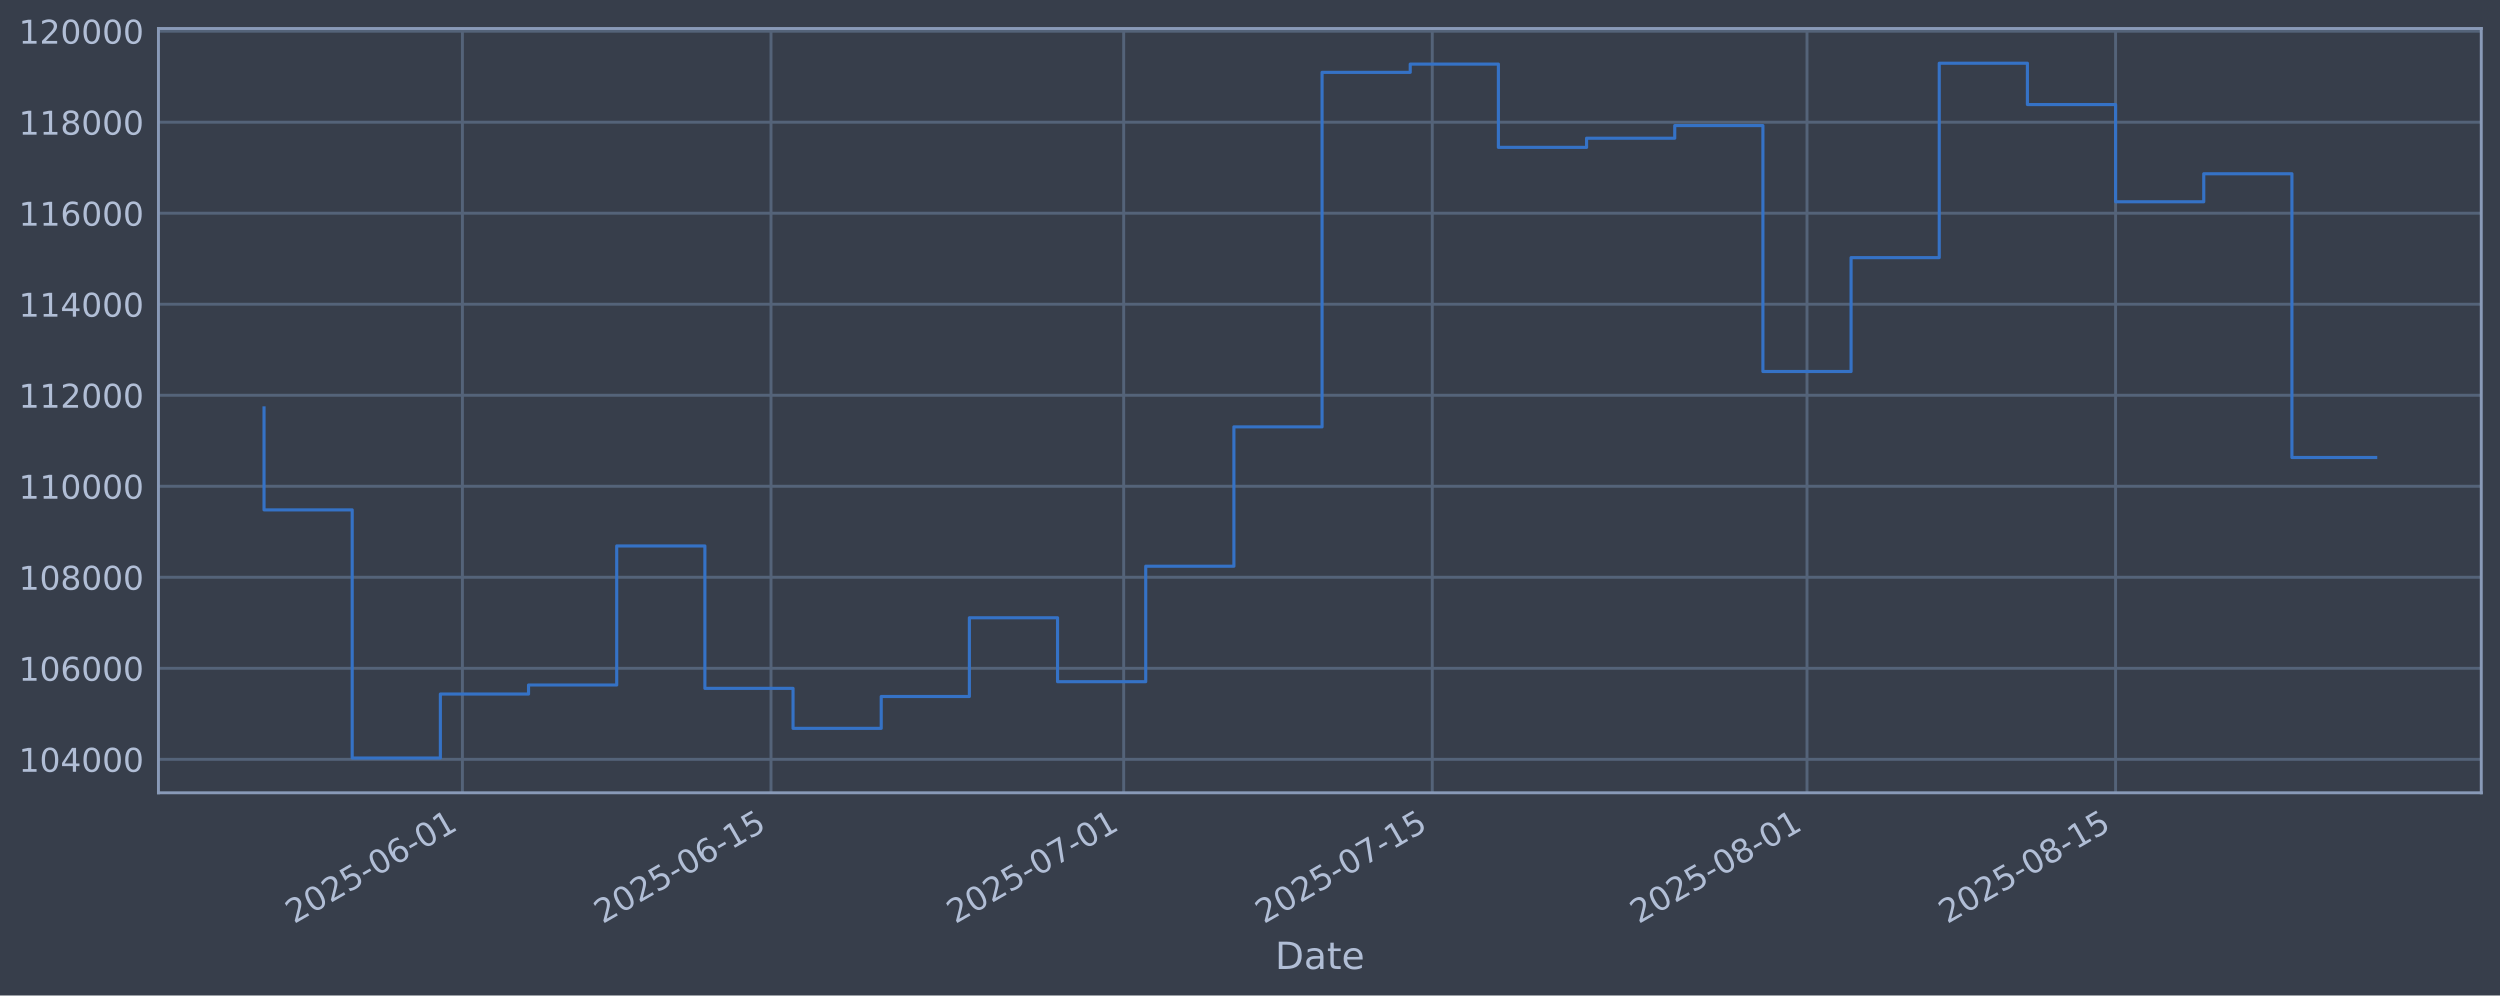
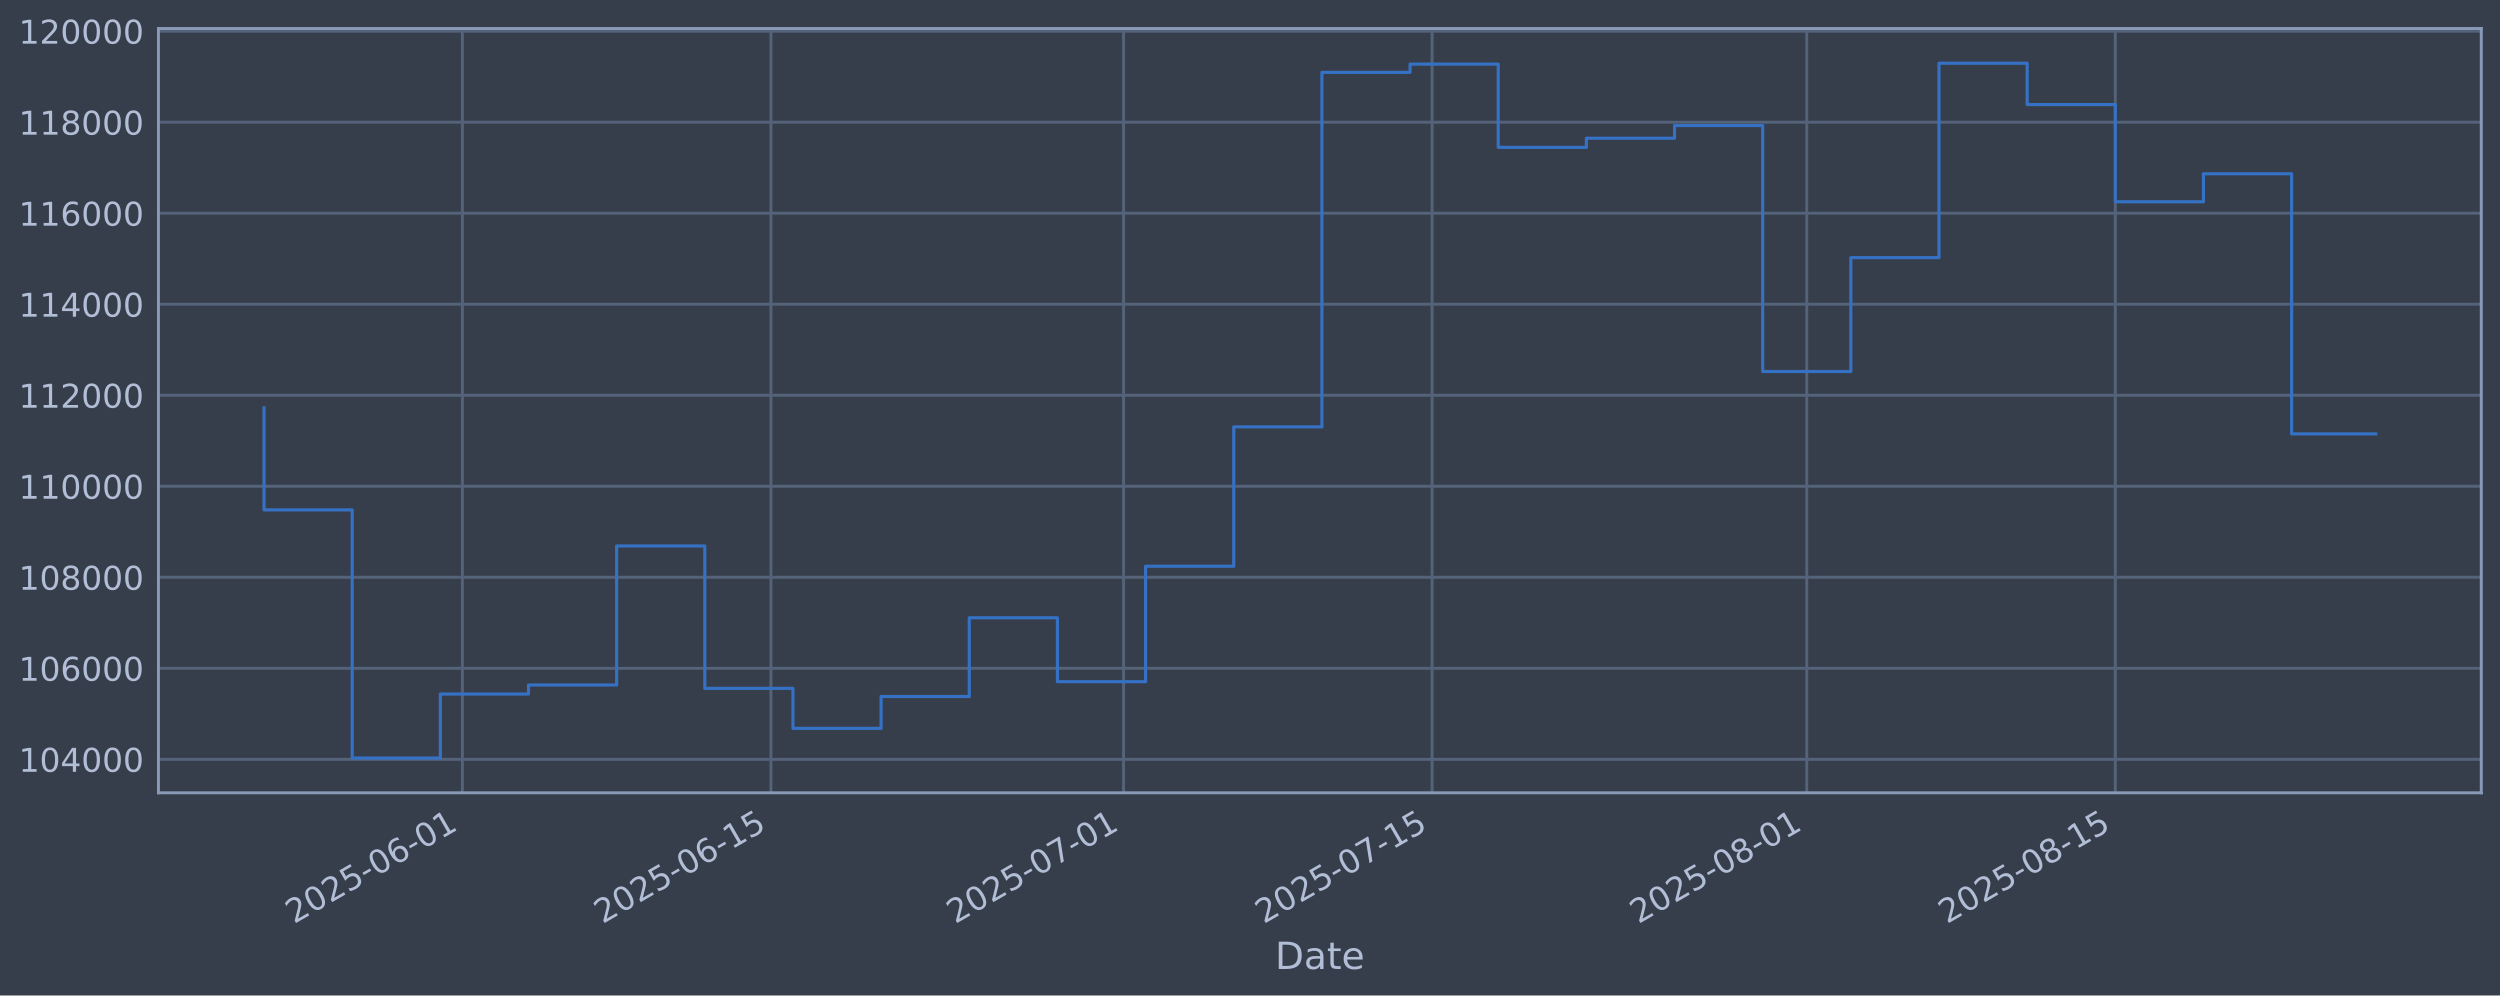
<svg xmlns="http://www.w3.org/2000/svg" xmlns:xlink="http://www.w3.org/1999/xlink" width="960.9pt" height="382.628pt" viewBox="0 0 960.9 382.628" version="1.1">
  <defs>
    <style type="text/css">*{stroke-linejoin: round; stroke-linecap: butt}</style>
  </defs>
  <g id="figure_1">
    <g id="patch_1">
      <path d="M 0 382.628  L 960.9 382.628  L 960.9 0  L 0 0  z " style="fill: #373e4b" />
    </g>
    <g id="axes_1">
      <g id="patch_2">
        <path d="M 60.901 304.718  L 953.701 304.718  L 953.701 10.958  L 60.901 10.958  z " style="fill: #373e4b" />
      </g>
      <g id="matplotlib.axis_1">
        <g id="xtick_1">
          <g id="line2d_1">
-             <path d="M 177.732 304.718  L 177.732 10.958  " clip-path="url(#pa8a491a648)" style="fill: none; stroke: #546379; stroke-width: 1.12; stroke-linecap: square" />
+             <path d="M 177.721 304.718  L 177.721 10.958  " clip-path="url(#p02f661e627)" style="fill: none; stroke: #546379; stroke-width: 1.12; stroke-linecap: square" />
          </g>
          <g id="line2d_2" />
          <g id="text_1">
-             <g style="fill: #b1bed6" transform="translate(113.0065 355.2226) rotate(-30) scale(0.126 -0.126)">
+             <g style="fill: #b1bed6" transform="translate(112.9951 355.2226) rotate(-30) scale(0.126 -0.126)">
              <defs>
                <path id="DejaVuSans-32" d="M 1228 531  L 3431 531  L 3431 0  L 469 0  L 469 531  Q 828 903 1448 1529  Q 2069 2156 2228 2338  Q 2531 2678 2651 2914  Q 2772 3150 2772 3378  Q 2772 3750 2511 3984  Q 2250 4219 1831 4219  Q 1534 4219 1204 4116  Q 875 4013 500 3803  L 500 4441  Q 881 4594 1212 4672  Q 1544 4750 1819 4750  Q 2544 4750 2975 4387  Q 3406 4025 3406 3419  Q 3406 3131 3298 2873  Q 3191 2616 2906 2266  Q 2828 2175 2409 1742  Q 1991 1309 1228 531  z " transform="scale(0.015625)" />
                <path id="DejaVuSans-30" d="M 2034 4250  Q 1547 4250 1301 3770  Q 1056 3291 1056 2328  Q 1056 1369 1301 889  Q 1547 409 2034 409  Q 2525 409 2770 889  Q 3016 1369 3016 2328  Q 3016 3291 2770 3770  Q 2525 4250 2034 4250  z M 2034 4750  Q 2819 4750 3233 4129  Q 3647 3509 3647 2328  Q 3647 1150 3233 529  Q 2819 -91 2034 -91  Q 1250 -91 836 529  Q 422 1150 422 2328  Q 422 3509 836 4129  Q 1250 4750 2034 4750  z " transform="scale(0.015625)" />
                <path id="DejaVuSans-35" d="M 691 4666  L 3169 4666  L 3169 4134  L 1269 4134  L 1269 2991  Q 1406 3038 1543 3061  Q 1681 3084 1819 3084  Q 2600 3084 3056 2656  Q 3513 2228 3513 1497  Q 3513 744 3044 326  Q 2575 -91 1722 -91  Q 1428 -91 1123 -41  Q 819 9 494 109  L 494 744  Q 775 591 1075 516  Q 1375 441 1709 441  Q 2250 441 2565 725  Q 2881 1009 2881 1497  Q 2881 1984 2565 2268  Q 2250 2553 1709 2553  Q 1456 2553 1204 2497  Q 953 2441 691 2322  L 691 4666  z " transform="scale(0.015625)" />
                <path id="DejaVuSans-2d" d="M 313 2009  L 1997 2009  L 1997 1497  L 313 1497  L 313 2009  z " transform="scale(0.015625)" />
                <path id="DejaVuSans-36" d="M 2113 2584  Q 1688 2584 1439 2293  Q 1191 2003 1191 1497  Q 1191 994 1439 701  Q 1688 409 2113 409  Q 2538 409 2786 701  Q 3034 994 3034 1497  Q 3034 2003 2786 2293  Q 2538 2584 2113 2584  z M 3366 4563  L 3366 3988  Q 3128 4100 2886 4159  Q 2644 4219 2406 4219  Q 1781 4219 1451 3797  Q 1122 3375 1075 2522  Q 1259 2794 1537 2939  Q 1816 3084 2150 3084  Q 2853 3084 3261 2657  Q 3669 2231 3669 1497  Q 3669 778 3244 343  Q 2819 -91 2113 -91  Q 1303 -91 875 529  Q 447 1150 447 2328  Q 447 3434 972 4092  Q 1497 4750 2381 4750  Q 2619 4750 2861 4703  Q 3103 4656 3366 4563  z " transform="scale(0.015625)" />
                <path id="DejaVuSans-31" d="M 794 531  L 1825 531  L 1825 4091  L 703 3866  L 703 4441  L 1819 4666  L 2450 4666  L 2450 531  L 3481 531  L 3481 0  L 794 0  L 794 531  z " transform="scale(0.015625)" />
              </defs>
              <use xlink:href="#DejaVuSans-32" />
              <use xlink:href="#DejaVuSans-30" transform="translate(63.62305 0)" />
              <use xlink:href="#DejaVuSans-32" transform="translate(127.2461 0)" />
              <use xlink:href="#DejaVuSans-35" transform="translate(190.8691 0)" />
              <use xlink:href="#DejaVuSans-2d" transform="translate(254.4922 0)" />
              <use xlink:href="#DejaVuSans-30" transform="translate(290.5762 0)" />
              <use xlink:href="#DejaVuSans-36" transform="translate(354.1992 0)" />
              <use xlink:href="#DejaVuSans-2d" transform="translate(417.8223 0)" />
              <use xlink:href="#DejaVuSans-30" transform="translate(453.9062 0)" />
              <use xlink:href="#DejaVuSans-31" transform="translate(517.5293 0)" />
            </g>
          </g>
        </g>
        <g id="xtick_2">
          <g id="line2d_3">
-             <path d="M 296.343 304.718  L 296.343 10.958  " clip-path="url(#pa8a491a648)" style="fill: none; stroke: #546379; stroke-width: 1.12; stroke-linecap: square" />
+             <path d="M 296.314 304.718  L 296.314 10.958  " clip-path="url(#p02f661e627)" style="fill: none; stroke: #546379; stroke-width: 1.12; stroke-linecap: square" />
          </g>
          <g id="line2d_4" />
          <g id="text_2">
-             <g style="fill: #b1bed6" transform="translate(231.617 355.2226) rotate(-30) scale(0.126 -0.126)">
+             <g style="fill: #b1bed6" transform="translate(231.5881 355.2226) rotate(-30) scale(0.126 -0.126)">
              <use xlink:href="#DejaVuSans-32" />
              <use xlink:href="#DejaVuSans-30" transform="translate(63.62305 0)" />
              <use xlink:href="#DejaVuSans-32" transform="translate(127.2461 0)" />
              <use xlink:href="#DejaVuSans-35" transform="translate(190.8691 0)" />
              <use xlink:href="#DejaVuSans-2d" transform="translate(254.4922 0)" />
              <use xlink:href="#DejaVuSans-30" transform="translate(290.5762 0)" />
              <use xlink:href="#DejaVuSans-36" transform="translate(354.1992 0)" />
              <use xlink:href="#DejaVuSans-2d" transform="translate(417.8223 0)" />
              <use xlink:href="#DejaVuSans-31" transform="translate(453.9062 0)" />
              <use xlink:href="#DejaVuSans-35" transform="translate(517.5293 0)" />
            </g>
          </g>
        </g>
        <g id="xtick_3">
          <g id="line2d_5">
-             <path d="M 431.897 304.718  L 431.897 10.958  " clip-path="url(#pa8a491a648)" style="fill: none; stroke: #546379; stroke-width: 1.12; stroke-linecap: square" />
+             <path d="M 431.848 304.718  L 431.848 10.958  " clip-path="url(#p02f661e627)" style="fill: none; stroke: #546379; stroke-width: 1.12; stroke-linecap: square" />
          </g>
          <g id="line2d_6" />
          <g id="text_3">
-             <g style="fill: #b1bed6" transform="translate(367.1719 355.2226) rotate(-30) scale(0.126 -0.126)">
+             <g style="fill: #b1bed6" transform="translate(367.1229 355.2226) rotate(-30) scale(0.126 -0.126)">
              <defs>
                <path id="DejaVuSans-37" d="M 525 4666  L 3525 4666  L 3525 4397  L 1831 0  L 1172 0  L 2766 4134  L 525 4134  L 525 4666  z " transform="scale(0.015625)" />
              </defs>
              <use xlink:href="#DejaVuSans-32" />
              <use xlink:href="#DejaVuSans-30" transform="translate(63.62305 0)" />
              <use xlink:href="#DejaVuSans-32" transform="translate(127.2461 0)" />
              <use xlink:href="#DejaVuSans-35" transform="translate(190.8691 0)" />
              <use xlink:href="#DejaVuSans-2d" transform="translate(254.4922 0)" />
              <use xlink:href="#DejaVuSans-30" transform="translate(290.5762 0)" />
              <use xlink:href="#DejaVuSans-37" transform="translate(354.1992 0)" />
              <use xlink:href="#DejaVuSans-2d" transform="translate(417.8223 0)" />
              <use xlink:href="#DejaVuSans-30" transform="translate(453.9062 0)" />
              <use xlink:href="#DejaVuSans-31" transform="translate(517.5293 0)" />
            </g>
          </g>
        </g>
        <g id="xtick_4">
          <g id="line2d_7">
-             <path d="M 550.508 304.718  L 550.508 10.958  " clip-path="url(#pa8a491a648)" style="fill: none; stroke: #546379; stroke-width: 1.12; stroke-linecap: square" />
+             <path d="M 550.441 304.718  L 550.441 10.958  " clip-path="url(#p02f661e627)" style="fill: none; stroke: #546379; stroke-width: 1.12; stroke-linecap: square" />
          </g>
          <g id="line2d_8" />
          <g id="text_4">
-             <g style="fill: #b1bed6" transform="translate(485.7825 355.2226) rotate(-30) scale(0.126 -0.126)">
+             <g style="fill: #b1bed6" transform="translate(485.7159 355.2226) rotate(-30) scale(0.126 -0.126)">
              <use xlink:href="#DejaVuSans-32" />
              <use xlink:href="#DejaVuSans-30" transform="translate(63.62305 0)" />
              <use xlink:href="#DejaVuSans-32" transform="translate(127.2461 0)" />
              <use xlink:href="#DejaVuSans-35" transform="translate(190.8691 0)" />
              <use xlink:href="#DejaVuSans-2d" transform="translate(254.4922 0)" />
              <use xlink:href="#DejaVuSans-30" transform="translate(290.5762 0)" />
              <use xlink:href="#DejaVuSans-37" transform="translate(354.1992 0)" />
              <use xlink:href="#DejaVuSans-2d" transform="translate(417.8223 0)" />
              <use xlink:href="#DejaVuSans-31" transform="translate(453.9062 0)" />
              <use xlink:href="#DejaVuSans-35" transform="translate(517.5293 0)" />
            </g>
          </g>
        </g>
        <g id="xtick_5">
          <g id="line2d_9">
-             <path d="M 694.535 304.718  L 694.535 10.958  " clip-path="url(#pa8a491a648)" style="fill: none; stroke: #546379; stroke-width: 1.12; stroke-linecap: square" />
+             <path d="M 694.447 304.718  L 694.447 10.958  " clip-path="url(#p02f661e627)" style="fill: none; stroke: #546379; stroke-width: 1.12; stroke-linecap: square" />
          </g>
          <g id="line2d_10" />
          <g id="text_5">
-             <g style="fill: #b1bed6" transform="translate(629.8096 355.2226) rotate(-30) scale(0.126 -0.126)">
+             <g style="fill: #b1bed6" transform="translate(629.7217 355.2226) rotate(-30) scale(0.126 -0.126)">
              <defs>
                <path id="DejaVuSans-38" d="M 2034 2216  Q 1584 2216 1326 1975  Q 1069 1734 1069 1313  Q 1069 891 1326 650  Q 1584 409 2034 409  Q 2484 409 2743 651  Q 3003 894 3003 1313  Q 3003 1734 2745 1975  Q 2488 2216 2034 2216  z M 1403 2484  Q 997 2584 770 2862  Q 544 3141 544 3541  Q 544 4100 942 4425  Q 1341 4750 2034 4750  Q 2731 4750 3128 4425  Q 3525 4100 3525 3541  Q 3525 3141 3298 2862  Q 3072 2584 2669 2484  Q 3125 2378 3379 2068  Q 3634 1759 3634 1313  Q 3634 634 3220 271  Q 2806 -91 2034 -91  Q 1263 -91 848 271  Q 434 634 434 1313  Q 434 1759 690 2068  Q 947 2378 1403 2484  z M 1172 3481  Q 1172 3119 1398 2916  Q 1625 2713 2034 2713  Q 2441 2713 2670 2916  Q 2900 3119 2900 3481  Q 2900 3844 2670 4047  Q 2441 4250 2034 4250  Q 1625 4250 1398 4047  Q 1172 3844 1172 3481  z " transform="scale(0.015625)" />
              </defs>
              <use xlink:href="#DejaVuSans-32" />
              <use xlink:href="#DejaVuSans-30" transform="translate(63.62305 0)" />
              <use xlink:href="#DejaVuSans-32" transform="translate(127.2461 0)" />
              <use xlink:href="#DejaVuSans-35" transform="translate(190.8691 0)" />
              <use xlink:href="#DejaVuSans-2d" transform="translate(254.4922 0)" />
              <use xlink:href="#DejaVuSans-30" transform="translate(290.5762 0)" />
              <use xlink:href="#DejaVuSans-38" transform="translate(354.1992 0)" />
              <use xlink:href="#DejaVuSans-2d" transform="translate(417.8223 0)" />
              <use xlink:href="#DejaVuSans-30" transform="translate(453.9062 0)" />
              <use xlink:href="#DejaVuSans-31" transform="translate(517.5293 0)" />
            </g>
          </g>
        </g>
        <g id="xtick_6">
          <g id="line2d_11">
-             <path d="M 813.146 304.718  L 813.146 10.958  " clip-path="url(#pa8a491a648)" style="fill: none; stroke: #546379; stroke-width: 1.12; stroke-linecap: square" />
+             <path d="M 813.04 304.718  L 813.04 10.958  " clip-path="url(#p02f661e627)" style="fill: none; stroke: #546379; stroke-width: 1.12; stroke-linecap: square" />
          </g>
          <g id="line2d_12" />
          <g id="text_6">
-             <g style="fill: #b1bed6" transform="translate(748.4201 355.2226) rotate(-30) scale(0.126 -0.126)">
+             <g style="fill: #b1bed6" transform="translate(748.3146 355.2226) rotate(-30) scale(0.126 -0.126)">
              <use xlink:href="#DejaVuSans-32" />
              <use xlink:href="#DejaVuSans-30" transform="translate(63.62305 0)" />
              <use xlink:href="#DejaVuSans-32" transform="translate(127.2461 0)" />
              <use xlink:href="#DejaVuSans-35" transform="translate(190.8691 0)" />
              <use xlink:href="#DejaVuSans-2d" transform="translate(254.4922 0)" />
              <use xlink:href="#DejaVuSans-30" transform="translate(290.5762 0)" />
              <use xlink:href="#DejaVuSans-38" transform="translate(354.1992 0)" />
              <use xlink:href="#DejaVuSans-2d" transform="translate(417.8223 0)" />
              <use xlink:href="#DejaVuSans-31" transform="translate(453.9062 0)" />
              <use xlink:href="#DejaVuSans-35" transform="translate(517.5293 0)" />
            </g>
          </g>
        </g>
        <g id="text_7">
          <g style="fill: #b1bed6" transform="translate(490.0914 372.4337) scale(0.144 -0.144)">
            <defs>
              <path id="DejaVuSans-44" d="M 1259 4147  L 1259 519  L 2022 519  Q 2988 519 3436 956  Q 3884 1394 3884 2338  Q 3884 3275 3436 3711  Q 2988 4147 2022 4147  L 1259 4147  z M 628 4666  L 1925 4666  Q 3281 4666 3915 4102  Q 4550 3538 4550 2338  Q 4550 1131 3912 565  Q 3275 0 1925 0  L 628 0  L 628 4666  z " transform="scale(0.015625)" />
              <path id="DejaVuSans-61" d="M 2194 1759  Q 1497 1759 1228 1600  Q 959 1441 959 1056  Q 959 750 1161 570  Q 1363 391 1709 391  Q 2188 391 2477 730  Q 2766 1069 2766 1631  L 2766 1759  L 2194 1759  z M 3341 1997  L 3341 0  L 2766 0  L 2766 531  Q 2569 213 2275 61  Q 1981 -91 1556 -91  Q 1019 -91 701 211  Q 384 513 384 1019  Q 384 1609 779 1909  Q 1175 2209 1959 2209  L 2766 2209  L 2766 2266  Q 2766 2663 2505 2880  Q 2244 3097 1772 3097  Q 1472 3097 1187 3025  Q 903 2953 641 2809  L 641 3341  Q 956 3463 1253 3523  Q 1550 3584 1831 3584  Q 2591 3584 2966 3190  Q 3341 2797 3341 1997  z " transform="scale(0.015625)" />
              <path id="DejaVuSans-74" d="M 1172 4494  L 1172 3500  L 2356 3500  L 2356 3053  L 1172 3053  L 1172 1153  Q 1172 725 1289 603  Q 1406 481 1766 481  L 2356 481  L 2356 0  L 1766 0  Q 1100 0 847 248  Q 594 497 594 1153  L 594 3053  L 172 3053  L 172 3500  L 594 3500  L 594 4494  L 1172 4494  z " transform="scale(0.015625)" />
              <path id="DejaVuSans-65" d="M 3597 1894  L 3597 1613  L 953 1613  Q 991 1019 1311 708  Q 1631 397 2203 397  Q 2534 397 2845 478  Q 3156 559 3463 722  L 3463 178  Q 3153 47 2828 -22  Q 2503 -91 2169 -91  Q 1331 -91 842 396  Q 353 884 353 1716  Q 353 2575 817 3079  Q 1281 3584 2069 3584  Q 2775 3584 3186 3129  Q 3597 2675 3597 1894  z M 3022 2063  Q 3016 2534 2758 2815  Q 2500 3097 2075 3097  Q 1594 3097 1305 2825  Q 1016 2553 972 2059  L 3022 2063  z " transform="scale(0.015625)" />
            </defs>
            <use xlink:href="#DejaVuSans-44" />
            <use xlink:href="#DejaVuSans-61" transform="translate(77.00195 0)" />
            <use xlink:href="#DejaVuSans-74" transform="translate(138.2812 0)" />
            <use xlink:href="#DejaVuSans-65" transform="translate(177.4902 0)" />
          </g>
        </g>
      </g>
      <g id="matplotlib.axis_2">
        <g id="ytick_1">
          <g id="line2d_13">
-             <path d="M 60.901 291.85  L 953.701 291.85  " clip-path="url(#pa8a491a648)" style="fill: none; stroke: #546379; stroke-width: 1.12; stroke-linecap: square" />
+             <path d="M 60.901 291.85  L 953.701 291.85  " clip-path="url(#p02f661e627)" style="fill: none; stroke: #546379; stroke-width: 1.12; stroke-linecap: square" />
          </g>
          <g id="line2d_14" />
          <g id="text_8">
            <g style="fill: #b1bed6" transform="translate(7.2 296.6367) scale(0.126 -0.126)">
              <defs>
                <path id="DejaVuSans-34" d="M 2419 4116  L 825 1625  L 2419 1625  L 2419 4116  z M 2253 4666  L 3047 4666  L 3047 1625  L 3713 1625  L 3713 1100  L 3047 1100  L 3047 0  L 2419 0  L 2419 1100  L 313 1100  L 313 1709  L 2253 4666  z " transform="scale(0.015625)" />
              </defs>
              <use xlink:href="#DejaVuSans-31" />
              <use xlink:href="#DejaVuSans-30" transform="translate(63.62305 0)" />
              <use xlink:href="#DejaVuSans-34" transform="translate(127.2461 0)" />
              <use xlink:href="#DejaVuSans-30" transform="translate(190.8691 0)" />
              <use xlink:href="#DejaVuSans-30" transform="translate(254.4922 0)" />
              <use xlink:href="#DejaVuSans-30" transform="translate(318.1152 0)" />
            </g>
          </g>
        </g>
        <g id="ytick_2">
          <g id="line2d_15">
-             <path d="M 60.901 256.867  L 953.701 256.867  " clip-path="url(#pa8a491a648)" style="fill: none; stroke: #546379; stroke-width: 1.12; stroke-linecap: square" />
+             <path d="M 60.901 256.867  L 953.701 256.867  " clip-path="url(#p02f661e627)" style="fill: none; stroke: #546379; stroke-width: 1.12; stroke-linecap: square" />
          </g>
          <g id="line2d_16" />
          <g id="text_9">
            <g style="fill: #b1bed6" transform="translate(7.2 261.6538) scale(0.126 -0.126)">
              <use xlink:href="#DejaVuSans-31" />
              <use xlink:href="#DejaVuSans-30" transform="translate(63.62305 0)" />
              <use xlink:href="#DejaVuSans-36" transform="translate(127.2461 0)" />
              <use xlink:href="#DejaVuSans-30" transform="translate(190.8691 0)" />
              <use xlink:href="#DejaVuSans-30" transform="translate(254.4922 0)" />
              <use xlink:href="#DejaVuSans-30" transform="translate(318.1152 0)" />
            </g>
          </g>
        </g>
        <g id="ytick_3">
          <g id="line2d_17">
-             <path d="M 60.901 221.884  L 953.701 221.884  " clip-path="url(#pa8a491a648)" style="fill: none; stroke: #546379; stroke-width: 1.12; stroke-linecap: square" />
+             <path d="M 60.901 221.884  L 953.701 221.884  " clip-path="url(#p02f661e627)" style="fill: none; stroke: #546379; stroke-width: 1.12; stroke-linecap: square" />
          </g>
          <g id="line2d_18" />
          <g id="text_10">
            <g style="fill: #b1bed6" transform="translate(7.2 226.671) scale(0.126 -0.126)">
              <use xlink:href="#DejaVuSans-31" />
              <use xlink:href="#DejaVuSans-30" transform="translate(63.62305 0)" />
              <use xlink:href="#DejaVuSans-38" transform="translate(127.2461 0)" />
              <use xlink:href="#DejaVuSans-30" transform="translate(190.8691 0)" />
              <use xlink:href="#DejaVuSans-30" transform="translate(254.4922 0)" />
              <use xlink:href="#DejaVuSans-30" transform="translate(318.1152 0)" />
            </g>
          </g>
        </g>
        <g id="ytick_4">
          <g id="line2d_19">
-             <path d="M 60.901 186.901  L 953.701 186.901  " clip-path="url(#pa8a491a648)" style="fill: none; stroke: #546379; stroke-width: 1.12; stroke-linecap: square" />
+             <path d="M 60.901 186.901  L 953.701 186.901  " clip-path="url(#p02f661e627)" style="fill: none; stroke: #546379; stroke-width: 1.12; stroke-linecap: square" />
          </g>
          <g id="line2d_20" />
          <g id="text_11">
            <g style="fill: #b1bed6" transform="translate(7.2 191.6882) scale(0.126 -0.126)">
              <use xlink:href="#DejaVuSans-31" />
              <use xlink:href="#DejaVuSans-31" transform="translate(63.62305 0)" />
              <use xlink:href="#DejaVuSans-30" transform="translate(127.2461 0)" />
              <use xlink:href="#DejaVuSans-30" transform="translate(190.8691 0)" />
              <use xlink:href="#DejaVuSans-30" transform="translate(254.4922 0)" />
              <use xlink:href="#DejaVuSans-30" transform="translate(318.1152 0)" />
            </g>
          </g>
        </g>
        <g id="ytick_5">
          <g id="line2d_21">
-             <path d="M 60.901 151.918  L 953.701 151.918  " clip-path="url(#pa8a491a648)" style="fill: none; stroke: #546379; stroke-width: 1.12; stroke-linecap: square" />
+             <path d="M 60.901 151.918  L 953.701 151.918  " clip-path="url(#p02f661e627)" style="fill: none; stroke: #546379; stroke-width: 1.12; stroke-linecap: square" />
          </g>
          <g id="line2d_22" />
          <g id="text_12">
            <g style="fill: #b1bed6" transform="translate(7.2 156.7053) scale(0.126 -0.126)">
              <use xlink:href="#DejaVuSans-31" />
              <use xlink:href="#DejaVuSans-31" transform="translate(63.62305 0)" />
              <use xlink:href="#DejaVuSans-32" transform="translate(127.2461 0)" />
              <use xlink:href="#DejaVuSans-30" transform="translate(190.8691 0)" />
              <use xlink:href="#DejaVuSans-30" transform="translate(254.4922 0)" />
              <use xlink:href="#DejaVuSans-30" transform="translate(318.1152 0)" />
            </g>
          </g>
        </g>
        <g id="ytick_6">
          <g id="line2d_23">
-             <path d="M 60.901 116.936  L 953.701 116.936  " clip-path="url(#pa8a491a648)" style="fill: none; stroke: #546379; stroke-width: 1.12; stroke-linecap: square" />
+             <path d="M 60.901 116.936  L 953.701 116.936  " clip-path="url(#p02f661e627)" style="fill: none; stroke: #546379; stroke-width: 1.12; stroke-linecap: square" />
          </g>
          <g id="line2d_24" />
          <g id="text_13">
            <g style="fill: #b1bed6" transform="translate(7.2 121.7225) scale(0.126 -0.126)">
              <use xlink:href="#DejaVuSans-31" />
              <use xlink:href="#DejaVuSans-31" transform="translate(63.62305 0)" />
              <use xlink:href="#DejaVuSans-34" transform="translate(127.2461 0)" />
              <use xlink:href="#DejaVuSans-30" transform="translate(190.8691 0)" />
              <use xlink:href="#DejaVuSans-30" transform="translate(254.4922 0)" />
              <use xlink:href="#DejaVuSans-30" transform="translate(318.1152 0)" />
            </g>
          </g>
        </g>
        <g id="ytick_7">
          <g id="line2d_25">
-             <path d="M 60.901 81.953  L 953.701 81.953  " clip-path="url(#pa8a491a648)" style="fill: none; stroke: #546379; stroke-width: 1.12; stroke-linecap: square" />
+             <path d="M 60.901 81.953  L 953.701 81.953  " clip-path="url(#p02f661e627)" style="fill: none; stroke: #546379; stroke-width: 1.12; stroke-linecap: square" />
          </g>
          <g id="line2d_26" />
          <g id="text_14">
            <g style="fill: #b1bed6" transform="translate(7.2 86.73969) scale(0.126 -0.126)">
              <use xlink:href="#DejaVuSans-31" />
              <use xlink:href="#DejaVuSans-31" transform="translate(63.62305 0)" />
              <use xlink:href="#DejaVuSans-36" transform="translate(127.2461 0)" />
              <use xlink:href="#DejaVuSans-30" transform="translate(190.8691 0)" />
              <use xlink:href="#DejaVuSans-30" transform="translate(254.4922 0)" />
              <use xlink:href="#DejaVuSans-30" transform="translate(318.1152 0)" />
            </g>
          </g>
        </g>
        <g id="ytick_8">
          <g id="line2d_27">
-             <path d="M 60.901 46.97  L 953.701 46.97  " clip-path="url(#pa8a491a648)" style="fill: none; stroke: #546379; stroke-width: 1.12; stroke-linecap: square" />
+             <path d="M 60.901 46.97  L 953.701 46.97  " clip-path="url(#p02f661e627)" style="fill: none; stroke: #546379; stroke-width: 1.12; stroke-linecap: square" />
          </g>
          <g id="line2d_28" />
          <g id="text_15">
            <g style="fill: #b1bed6" transform="translate(7.2 51.75686) scale(0.126 -0.126)">
              <use xlink:href="#DejaVuSans-31" />
              <use xlink:href="#DejaVuSans-31" transform="translate(63.62305 0)" />
              <use xlink:href="#DejaVuSans-38" transform="translate(127.2461 0)" />
              <use xlink:href="#DejaVuSans-30" transform="translate(190.8691 0)" />
              <use xlink:href="#DejaVuSans-30" transform="translate(254.4922 0)" />
              <use xlink:href="#DejaVuSans-30" transform="translate(318.1152 0)" />
            </g>
          </g>
        </g>
        <g id="ytick_9">
          <g id="line2d_29">
-             <path d="M 60.901 11.987  L 953.701 11.987  " clip-path="url(#pa8a491a648)" style="fill: none; stroke: #546379; stroke-width: 1.12; stroke-linecap: square" />
+             <path d="M 60.901 11.987  L 953.701 11.987  " clip-path="url(#p02f661e627)" style="fill: none; stroke: #546379; stroke-width: 1.12; stroke-linecap: square" />
          </g>
          <g id="line2d_30" />
          <g id="text_16">
            <g style="fill: #b1bed6" transform="translate(7.2 16.77403) scale(0.126 -0.126)">
              <use xlink:href="#DejaVuSans-31" />
              <use xlink:href="#DejaVuSans-32" transform="translate(63.62305 0)" />
              <use xlink:href="#DejaVuSans-30" transform="translate(127.2461 0)" />
              <use xlink:href="#DejaVuSans-30" transform="translate(190.8691 0)" />
              <use xlink:href="#DejaVuSans-30" transform="translate(254.4922 0)" />
              <use xlink:href="#DejaVuSans-30" transform="translate(318.1152 0)" />
            </g>
          </g>
        </g>
      </g>
      <g id="line2d_31">
-         <path d="M 101.482 156.778  L 101.482 195.974  L 135.371 195.974  L 135.371 291.366  L 169.26 291.366  L 169.26 266.759  L 203.149 266.759  L 203.149 263.286  L 237.037 263.286  L 237.037 209.841  L 270.926 209.841  L 270.926 264.586  L 304.815 264.586  L 304.815 279.95  L 338.703 279.95  L 338.703 267.706  L 372.592 267.706  L 372.592 237.446  L 406.481 237.446  L 406.481 262.012  L 440.37 262.012  L 440.37 217.631  L 474.258 217.631  L 474.258 164.07  L 508.147 164.07  L 508.147 27.81  L 542.036 27.81  L 542.036 24.636  L 575.925 24.636  L 575.925 56.646  L 609.813 56.646  L 609.813 53.121  L 643.702 53.121  L 643.702 48.272  L 677.591 48.272  L 677.591 142.793  L 711.479 142.793  L 711.479 99.016  L 745.368 99.016  L 745.368 24.311  L 779.257 24.311  L 779.257 40.185  L 813.146 40.185  L 813.146 77.56  L 847.034 77.56  L 847.034 66.788  L 880.923 66.788  L 880.923 175.852  L 913.119 175.852  " clip-path="url(#pa8a491a648)" style="fill: none; stroke: #3572c6; stroke-width: 1.2; stroke-linecap: square" />
+         <path d="M 101.482 156.778  L 101.482 195.974  L 135.366 195.974  L 135.366 291.366  L 169.25 291.366  L 169.25 266.759  L 203.133 266.759  L 203.133 263.286  L 237.017 263.286  L 237.017 209.841  L 270.901 209.841  L 270.901 264.586  L 304.785 264.586  L 304.785 279.95  L 338.668 279.95  L 338.668 267.706  L 372.552 267.706  L 372.552 237.446  L 406.436 237.446  L 406.436 262.012  L 440.319 262.012  L 440.319 217.631  L 474.203 217.631  L 474.203 164.07  L 508.087 164.07  L 508.087 27.81  L 541.971 27.81  L 541.971 24.636  L 575.854 24.636  L 575.854 56.646  L 609.738 56.646  L 609.738 53.121  L 643.622 53.121  L 643.622 48.272  L 677.505 48.272  L 677.505 142.793  L 711.389 142.793  L 711.389 99.016  L 745.273 99.016  L 745.273 24.311  L 779.156 24.311  L 779.156 40.185  L 813.04 40.185  L 813.04 77.56  L 846.924 77.56  L 846.924 66.788  L 880.808 66.788  L 880.808 166.776  L 913.119 166.776  " clip-path="url(#p02f661e627)" style="fill: none; stroke: #3572c6; stroke-width: 1.2; stroke-linecap: square" />
      </g>
      <g id="patch_3">
        <path d="M 60.901 304.718  L 60.901 10.958  " style="fill: none; stroke: #899ab8; stroke-width: 1.12; stroke-linejoin: miter; stroke-linecap: square" />
      </g>
      <g id="patch_4">
        <path d="M 953.701 304.718  L 953.701 10.958  " style="fill: none; stroke: #899ab8; stroke-width: 1.12; stroke-linejoin: miter; stroke-linecap: square" />
      </g>
      <g id="patch_5">
        <path d="M 60.901 304.718  L 953.701 304.718  " style="fill: none; stroke: #899ab8; stroke-width: 1.12; stroke-linejoin: miter; stroke-linecap: square" />
      </g>
      <g id="patch_6">
        <path d="M 60.901 10.958  L 953.701 10.958  " style="fill: none; stroke: #899ab8; stroke-width: 1.12; stroke-linejoin: miter; stroke-linecap: square" />
      </g>
    </g>
  </g>
  <defs>
-     <clipPath id="pa8a491a648">
+     <clipPath id="p02f661e627">
      <rect x="60.901" y="10.958" width="892.8" height="293.76" />
    </clipPath>
  </defs>
</svg>
